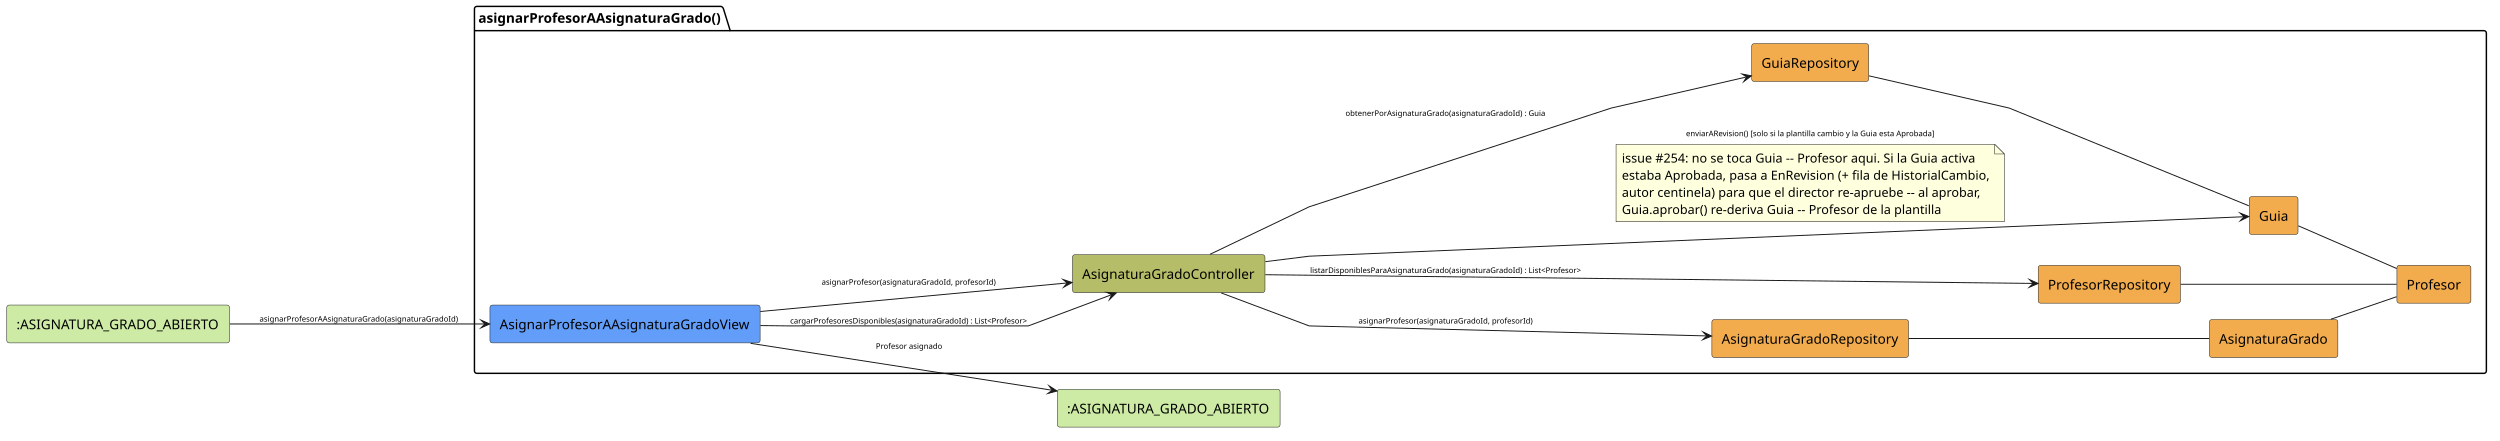
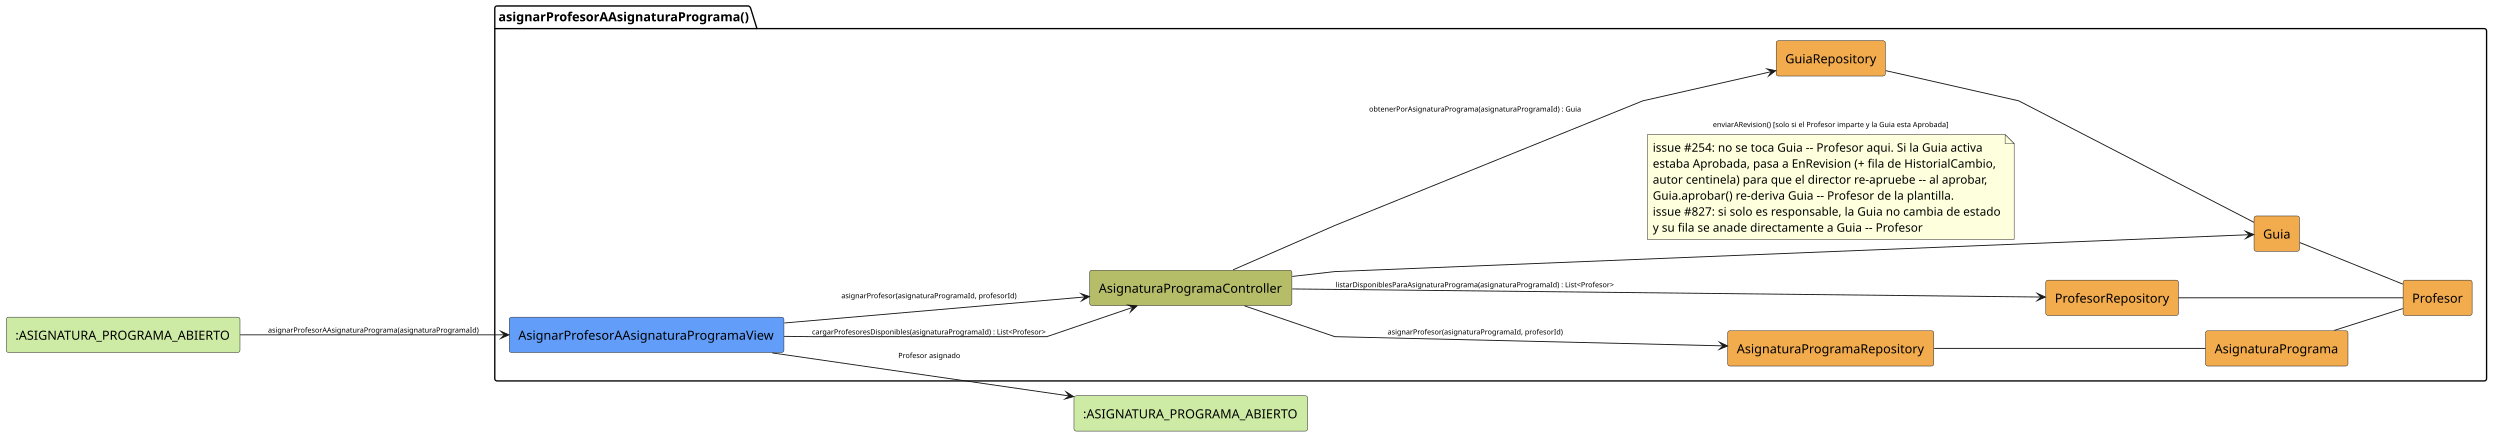
- <svg xmlns="http://www.w3.org/2000/svg" version="1.1" data-diagram-type="DESCRIPTION" style="width:2582px;height:455px;background:#FFFFFF;" width="2582px" height="455px" viewBox="0 0 2582 455" zoomAndPan="magnify" preserveAspectRatio="none" contentStyleType="text/css">
+ <svg xmlns="http://www.w3.org/2000/svg" version="1.1" data-diagram-type="DESCRIPTION" style="width:2767px;height:491px;background:#FFFFFF;" width="2767px" height="491px" viewBox="0 0 2767 491" zoomAndPan="magnify" preserveAspectRatio="none" contentStyleType="text/css">
  <defs />
  <g font-family="sans-serif" lengthAdjust="spacing">
-     <g class="cluster" data-qualified-name="asignarProfesorAAsignaturaGrado" id="ent0003" data-source-line="8">
-       <path d="M492.51,6.602 L744.669,6.602 A3.75,3.75 0 0 1 747.169,9.102 L754.169,31.67 L2565.43,31.67 A2.5,2.5 0 0 1 2567.93,34.17 L2567.93,383.102 A2.5,2.5 0 0 1 2565.43,385.602 L492.51,385.602 A2.5,2.5 0 0 1 490.01,383.102 L490.01,9.102 A2.5,2.5 0 0 1 492.51,6.602" style="stroke:#000;stroke-width:1.5;" fill="none" />
-       <line x1="490.01" y1="31.67" x2="754.169" y2="31.67" style="stroke:#000;stroke-width:1.5;" />
-       <text x="494.01" y="23.568" fill="#000" font-size="14" textLength="251.159" font-weight="700">asignarProfesorAAsignaturaGrado()</text>
+     <g class="cluster" data-qualified-name="asignarProfesorAAsignaturaPrograma" id="ent0003" data-source-line="8">
+       <path d="M550.12,6.602 L828.291,6.602 A3.75,3.75 0 0 1 830.791,9.102 L837.791,31.67 L2749.64,31.67 A2.5,2.5 0 0 1 2752.14,34.17 L2752.14,419.102 A2.5,2.5 0 0 1 2749.64,421.602 L550.12,421.602 A2.5,2.5 0 0 1 547.62,419.102 L547.62,9.102 A2.5,2.5 0 0 1 550.12,6.602" style="stroke:#000;stroke-width:1.5;" fill="none" />
+       <line x1="547.62" y1="31.67" x2="837.791" y2="31.67" style="stroke:#000;stroke-width:1.5;" />
+       <text x="551.62" y="23.568" fill="#000" font-size="14" textLength="277.171" font-weight="700">asignarProfesorAAsignaturaPrograma()</text>
    </g>
-     <g class="entity" data-qualified-name="asignarProfesorAAsignaturaGrado.AsignarProfesorAAsignaturaGradoView" id="ent0004" data-source-line="9">
-       <rect x="506.01" y="315.062" width="279.041" height="39.068" fill="#629EF9" style="stroke:#181818;stroke-width:0.5;" rx="2.5" ry="2.5" />
-       <text x="516.01" y="340.028" fill="#000" font-size="14" textLength="259.041">AsignarProfesorAAsignaturaGradoView</text>
+     <g class="entity" data-qualified-name="asignarProfesorAAsignaturaPrograma.AsignarProfesorAAsignaturaProgramaView" id="ent0004" data-source-line="9">
+       <rect x="563.62" y="351.062" width="304.045" height="39.068" fill="#629EF9" style="stroke:#181818;stroke-width:0.5;" rx="2.5" ry="2.5" />
+       <text x="573.62" y="376.028" fill="#000" font-size="14" textLength="284.045">AsignarProfesorAAsignaturaProgramaView</text>
    </g>
-     <g class="entity" data-qualified-name="asignarProfesorAAsignaturaGrado.AsignaturaGradoController" id="ent0005" data-source-line="10">
-       <rect x="1107.66" y="263.062" width="198.807" height="39.068" fill="#B5BD68" style="stroke:#181818;stroke-width:0.5;" rx="2.5" ry="2.5" />
-       <text x="1117.66" y="288.028" fill="#000" font-size="14" textLength="178.807">AsignaturaGradoController</text>
+     <g class="entity" data-qualified-name="asignarProfesorAAsignaturaPrograma.AsignaturaProgramaController" id="ent0005" data-source-line="10">
+       <rect x="1206.06" y="299.062" width="223.811" height="39.068" fill="#B5BD68" style="stroke:#181818;stroke-width:0.5;" rx="2.5" ry="2.5" />
+       <text x="1216.06" y="324.028" fill="#000" font-size="14" textLength="203.811">AsignaturaProgramaController</text>
    </g>
-     <g class="entity" data-qualified-name="asignarProfesorAAsignaturaGrado.AsignaturaGrado" id="ent0006" data-source-line="11">
-       <rect x="2281.91" y="330.062" width="132.63" height="39.068" fill="#F2AC4E" style="stroke:#181818;stroke-width:0.5;" rx="2.5" ry="2.5" />
-       <text x="2291.91" y="355.028" fill="#000" font-size="14" textLength="112.63">AsignaturaGrado</text>
+     <g class="entity" data-qualified-name="asignarProfesorAAsignaturaPrograma.AsignaturaPrograma" id="ent0006" data-source-line="11">
+       <rect x="2441.11" y="366.062" width="157.634" height="39.068" fill="#F2AC4E" style="stroke:#181818;stroke-width:0.5;" rx="2.5" ry="2.5" />
+       <text x="2451.11" y="391.028" fill="#000" font-size="14" textLength="137.634">AsignaturaPrograma</text>
    </g>
-     <g class="entity" data-qualified-name="asignarProfesorAAsignaturaGrado.AsignaturaGradoRepository" id="ent0007" data-source-line="12">
-       <rect x="1768.03" y="330.062" width="203.077" height="39.068" fill="#F2AC4E" style="stroke:#181818;stroke-width:0.5;" rx="2.5" ry="2.5" />
-       <text x="1778.03" y="355.028" fill="#000" font-size="14" textLength="183.077">AsignaturaGradoRepository</text>
+     <g class="entity" data-qualified-name="asignarProfesorAAsignaturaPrograma.AsignaturaProgramaRepository" id="ent0007" data-source-line="12">
+       <rect x="1912.23" y="366.062" width="228.081" height="39.068" fill="#F2AC4E" style="stroke:#181818;stroke-width:0.5;" rx="2.5" ry="2.5" />
+       <text x="1922.23" y="391.028" fill="#000" font-size="14" textLength="208.081">AsignaturaProgramaRepository</text>
    </g>
-     <g class="entity" data-qualified-name="asignarProfesorAAsignaturaGrado.Profesor" id="ent0008" data-source-line="13">
-       <rect x="2475.54" y="274.062" width="76.392" height="39.068" fill="#F2AC4E" style="stroke:#181818;stroke-width:0.5;" rx="2.5" ry="2.5" />
-       <text x="2485.54" y="299.028" fill="#000" font-size="14" textLength="56.392">Profesor</text>
+     <g class="entity" data-qualified-name="asignarProfesorAAsignaturaPrograma.Profesor" id="ent0008" data-source-line="13">
+       <rect x="2659.75" y="310.062" width="76.392" height="39.068" fill="#F2AC4E" style="stroke:#181818;stroke-width:0.5;" rx="2.5" ry="2.5" />
+       <text x="2669.75" y="335.028" fill="#000" font-size="14" textLength="56.392">Profesor</text>
    </g>
-     <g class="entity" data-qualified-name="asignarProfesorAAsignaturaGrado.ProfesorRepository" id="ent0009" data-source-line="14">
-       <rect x="2105.07" y="274.062" width="146.84" height="39.068" fill="#F2AC4E" style="stroke:#181818;stroke-width:0.5;" rx="2.5" ry="2.5" />
-       <text x="2115.07" y="299.028" fill="#000" font-size="14" textLength="126.84">ProfesorRepository</text>
+     <g class="entity" data-qualified-name="asignarProfesorAAsignaturaPrograma.ProfesorRepository" id="ent0009" data-source-line="14">
+       <rect x="2264.28" y="310.062" width="146.84" height="39.068" fill="#F2AC4E" style="stroke:#181818;stroke-width:0.5;" rx="2.5" ry="2.5" />
+       <text x="2274.28" y="335.028" fill="#000" font-size="14" textLength="126.84">ProfesorRepository</text>
    </g>
-     <g class="entity" data-qualified-name="asignarProfesorAAsignaturaGrado.Guia" id="ent0010" data-source-line="15">
-       <rect x="2323.07" y="203.062" width="50.31" height="39.068" fill="#F2AC4E" style="stroke:#181818;stroke-width:0.5;" rx="2.5" ry="2.5" />
-       <text x="2333.07" y="228.028" fill="#000" font-size="14" textLength="30.31">Guia</text>
+     <g class="entity" data-qualified-name="asignarProfesorAAsignaturaPrograma.Guia" id="ent0010" data-source-line="15">
+       <rect x="2494.78" y="239.062" width="50.31" height="39.068" fill="#F2AC4E" style="stroke:#181818;stroke-width:0.5;" rx="2.5" ry="2.5" />
+       <text x="2504.78" y="264.028" fill="#000" font-size="14" textLength="30.31">Guia</text>
    </g>
-     <g class="entity" data-qualified-name="asignarProfesorAAsignaturaGrado.GuiaRepository" id="ent0011" data-source-line="16">
-       <rect x="1809.19" y="45.062" width="120.758" height="39.068" fill="#F2AC4E" style="stroke:#181818;stroke-width:0.5;" rx="2.5" ry="2.5" />
-       <text x="1819.19" y="70.028" fill="#000" font-size="14" textLength="100.758">GuiaRepository</text>
+     <g class="entity" data-qualified-name="asignarProfesorAAsignaturaPrograma.GuiaRepository" id="ent0011" data-source-line="16">
+       <rect x="1965.9" y="45.062" width="120.758" height="39.068" fill="#F2AC4E" style="stroke:#181818;stroke-width:0.5;" rx="2.5" ry="2.5" />
+       <text x="1975.9" y="70.028" fill="#000" font-size="14" textLength="100.758">GuiaRepository</text>
    </g>
-     <g class="entity" data-qualified-name="AsignaturaGradoAbierto" id="ent0001" data-source-line="5">
-       <rect x="7" y="315.062" width="230.013" height="39.068" fill="#CDEBA5" style="stroke:#181818;stroke-width:0.5;" rx="2.5" ry="2.5" />
-       <text x="17" y="340.028" fill="#000" font-size="14" textLength="210.013">:ASIGNATURA_GRADO_ABIERTO</text>
+     <g class="entity" data-qualified-name="AsignaturaProgramaAbierto" id="ent0001" data-source-line="5">
+       <rect x="7" y="351.062" width="258.615" height="39.068" fill="#CDEBA5" style="stroke:#181818;stroke-width:0.5;" rx="2.5" ry="2.5" />
+       <text x="17" y="376.028" fill="#000" font-size="14" textLength="238.615">:ASIGNATURA_PROGRAMA_ABIERTO</text>
    </g>
-     <g class="entity" data-qualified-name="AsignaturaGradoAbiertoSalida" id="ent0002" data-source-line="6">
-       <rect x="1092.05" y="402.062" width="230.013" height="39.068" fill="#CDEBA5" style="stroke:#181818;stroke-width:0.5;" rx="2.5" ry="2.5" />
-       <text x="1102.05" y="427.028" fill="#000" font-size="14" textLength="210.013">:ASIGNATURA_GRADO_ABIERTO</text>
+     <g class="entity" data-qualified-name="AsignaturaProgramaAbiertoSalida" id="ent0002" data-source-line="6">
+       <rect x="1188.66" y="438.062" width="258.615" height="39.068" fill="#CDEBA5" style="stroke:#181818;stroke-width:0.5;" rx="2.5" ry="2.5" />
+       <text x="1198.66" y="463.028" fill="#000" font-size="14" textLength="238.615">:ASIGNATURA_PROGRAMA_ABIERTO</text>
    </g>
    <g class="link" data-entity-1="ent0001" data-entity-2="ent0004" id="lnk12" data-source-line="19" data-link-type="dependency">
-       <path d="M237.46,334.602 C316.47,334.602 416.97,334.602 500.77,334.602" style="stroke:#181818;stroke-width:1;" fill="none" id="AsignaturaGradoAbierto-to-AsignarProfesorAAsignaturaGradoView" />
-       <polygon points="505.77,334.602,496.77,330.602,500.77,334.602,496.77,338.602,505.77,334.602" fill="#181818" style="stroke:#181818;stroke-width:1;stroke-linejoin:miter;stroke-miterlimit:10;" />
-       <text x="268.01" y="332.154" fill="#000" font-size="8" textLength="205.901">asignarProfesorAAsignaturaGrado(asignaturaGradoId)</text>
+       <path d="M265.79,370.602 C353.76,370.602 465.77,370.602 558.26,370.602" style="stroke:#181818;stroke-width:1;" fill="none" id="AsignaturaProgramaAbierto-to-AsignarProfesorAAsignaturaProgramaView" />
+       <polygon points="563.26,370.602,554.26,366.602,558.26,370.602,554.26,374.602,563.26,370.602" fill="#181818" style="stroke:#181818;stroke-width:1;stroke-linejoin:miter;stroke-miterlimit:10;" />
+       <text x="296.62" y="368.154" fill="#000" font-size="8" textLength="234.477">asignarProfesorAAsignaturaPrograma(asignaturaProgramaId)</text>
    </g>
    <g class="link" data-entity-1="ent0004" data-entity-2="ent0005" id="lnk13" data-source-line="21" data-link-type="dependency">
-       <path d="M785.31,336.242 C802.99,336.452 815.05,336.602 815.05,336.602 C815.05,336.602 1062.05,336.602 1062.05,336.602 C1062.05,336.602 1107.148,319.687 1148.168,304.307" style="stroke:#181818;stroke-width:1;" fill="none" id="AsignarProfesorAAsignaturaGradoView-to-AsignaturaGradoController" />
-       <polygon points="1152.85,302.552,1143.019,301.966,1148.168,304.307,1145.827,309.457,1152.85,302.552" fill="#181818" style="stroke:#181818;stroke-width:1;stroke-linejoin:miter;stroke-miterlimit:10;" />
-       <text x="816.05" y="334.154" fill="#000" font-size="8" textLength="245.565">cargarProfesoresDisponibles(asignaturaGradoId) : List&lt;Profesor&gt;</text>
+       <path d="M867.77,372.272 C885.63,372.462 897.66,372.602 897.66,372.602 C897.66,372.602 1158.66,372.602 1158.66,372.602 C1158.66,372.602 1208.638,355.546 1253.738,340.166" style="stroke:#181818;stroke-width:1;" fill="none" id="AsignarProfesorAAsignaturaProgramaView-to-AsignaturaProgramaController" />
+       <polygon points="1258.47,338.552,1248.661,337.671,1253.738,340.166,1251.243,345.243,1258.47,338.552" fill="#181818" style="stroke:#181818;stroke-width:1;stroke-linejoin:miter;stroke-miterlimit:10;" />
+       <text x="898.66" y="370.154" fill="#000" font-size="8" textLength="259.853">cargarProfesoresDisponibles(asignaturaProgramaId) : List&lt;Profesor&gt;</text>
    </g>
    <g class="link" data-entity-1="ent0004" data-entity-2="ent0005" id="lnk15" data-source-line="25" data-link-type="dependency">
-       <path d="M785.2,321.712 C885.21,312.412 1012.811,300.555 1102.231,292.245" style="stroke:#181818;stroke-width:1;" fill="none" id="AsignarProfesorAAsignaturaGradoView-to-AsignaturaGradoController-1" />
-       <polygon points="1107.21,291.782,1097.878,288.632,1102.231,292.245,1098.619,296.598,1107.21,291.782" fill="#181818" style="stroke:#181818;stroke-width:1;stroke-linejoin:miter;stroke-miterlimit:10;" />
-       <text x="848.55" y="294.094" fill="#000" font-size="8" textLength="180.59">asignarProfesor(asignaturaGradoId, profesorId)</text>
+       <path d="M868.13,357.472 C973.2,348.372 1105.809,336.883 1200.819,328.663" style="stroke:#181818;stroke-width:1;" fill="none" id="AsignarProfesorAAsignaturaProgramaView-to-AsignaturaProgramaController-1" />
+       <polygon points="1205.8,328.232,1196.489,325.023,1200.819,328.663,1197.178,332.993,1205.8,328.232" fill="#181818" style="stroke:#181818;stroke-width:1;stroke-linejoin:miter;stroke-miterlimit:10;" />
+       <text x="931.16" y="330.094" fill="#000" font-size="8" textLength="194.878">asignarProfesor(asignaturaProgramaId, profesorId)</text>
    </g>
    <g class="link" data-entity-1="ent0005" data-entity-2="ent0009" id="lnk14" data-source-line="23" data-link-type="dependency">
-       <path d="M1306.8,283.722 C1502,285.932 1928.18,290.765 2099.88,292.715" style="stroke:#181818;stroke-width:1;" fill="none" id="AsignaturaGradoController-to-ProfesorRepository" />
-       <polygon points="2104.88,292.772,2095.926,288.67,2099.88,292.715,2095.835,296.67,2104.88,292.772" fill="#181818" style="stroke:#181818;stroke-width:1;stroke-linejoin:miter;stroke-miterlimit:10;" />
-       <text x="1353.07" y="281.954" fill="#000" font-size="8" textLength="280.773">listarDisponiblesParaAsignaturaGrado(asignaturaGradoId) : List&lt;Profesor&gt;</text>
+       <path d="M1430.31,319.802 C1639.97,322.072 2083.05,326.858 2258.81,328.758" style="stroke:#181818;stroke-width:1;" fill="none" id="AsignaturaProgramaController-to-ProfesorRepository" />
+       <polygon points="2263.81,328.812,2254.854,324.715,2258.81,328.758,2254.767,332.714,2263.81,328.812" fill="#181818" style="stroke:#181818;stroke-width:1;stroke-linejoin:miter;stroke-miterlimit:10;" />
+       <text x="1478.28" y="317.954" fill="#000" font-size="8" textLength="309.348">listarDisponiblesParaAsignaturaPrograma(asignaturaProgramaId) : List&lt;Profesor&gt;</text>
    </g>
    <g class="link" data-entity-1="ent0005" data-entity-2="ent0007" id="lnk16" data-source-line="27" data-link-type="dependency">
-       <path d="M1261.27,302.552 C1302.3,317.932 1352.07,336.602 1352.07,336.602 C1352.07,336.602 1612.442,343.156 1762.752,346.936" style="stroke:#181818;stroke-width:1;" fill="none" id="AsignaturaGradoController-to-AsignaturaGradoRepository" />
-       <polygon points="1767.75,347.062,1758.853,342.837,1762.752,346.936,1758.652,350.834,1767.75,347.062" fill="#181818" style="stroke:#181818;stroke-width:1;stroke-linejoin:miter;stroke-miterlimit:10;" />
-       <text x="1403.07" y="334.154" fill="#000" font-size="8" textLength="180.59">asignarProfesor(asignaturaGradoId, profesorId)</text>
+       <path d="M1377.47,338.552 C1422.56,353.932 1477.28,372.602 1477.28,372.602 C1477.28,372.602 1746.601,378.983 1907.061,382.793" style="stroke:#181818;stroke-width:1;" fill="none" id="AsignaturaProgramaController-to-AsignaturaProgramaRepository" />
+       <polygon points="1912.06,382.912,1903.157,378.699,1907.061,382.793,1902.968,386.697,1912.06,382.912" fill="#181818" style="stroke:#181818;stroke-width:1;stroke-linejoin:miter;stroke-miterlimit:10;" />
+       <text x="1535.78" y="370.154" fill="#000" font-size="8" textLength="194.878">asignarProfesor(asignaturaProgramaId, profesorId)</text>
    </g>
    <g class="link" data-entity-1="ent0005" data-entity-2="ent0011" id="lnk17" data-source-line="29" data-link-type="dependency">
-       <path d="M1249.71,262.642 C1292.24,242.262 1352.07,213.602 1352.07,213.602 C1352.07,213.602 1664.07,111.602 1664.07,111.602 C1664.07,111.602 1743.637,93.312 1803.997,79.442" style="stroke:#181818;stroke-width:1;" fill="none" id="AsignaturaGradoController-to-GuiaRepository" />
-       <polygon points="1808.87,78.322,1799.203,76.439,1803.997,79.442,1800.994,84.236,1808.87,78.322" fill="#181818" style="stroke:#181818;stroke-width:1;stroke-linejoin:miter;stroke-miterlimit:10;" />
-       <text x="1389.57" y="119.754" fill="#000" font-size="8" textLength="207.053">obtenerPorAsignaturaGrado(asignaturaGradoId) : Guia</text>
+       <path d="M1364.76,298.642 C1411.51,278.262 1477.28,249.602 1477.28,249.602 C1477.28,249.602 1818.28,111.602 1818.28,111.602 C1818.28,111.602 1899.394,93.179 1960.524,79.299" style="stroke:#181818;stroke-width:1;" fill="none" id="AsignaturaProgramaController-to-GuiaRepository" />
+       <polygon points="1965.4,78.192,1955.738,76.284,1960.524,79.299,1957.509,84.085,1965.4,78.192" fill="#181818" style="stroke:#181818;stroke-width:1;stroke-linejoin:miter;stroke-miterlimit:10;" />
+       <text x="1515.28" y="123.504" fill="#000" font-size="8" textLength="235.629">obtenerPorAsignaturaPrograma(asignaturaProgramaId) : Guia</text>
    </g>
    <g class="link" data-entity-1="ent0005" data-entity-2="ent0010" id="lnk18" data-source-line="31" data-link-type="dependency">
-       <path d="M1306.9,270.242 C1332.03,267.102 1352.07,264.602 1352.07,264.602 C1352.07,264.602 2164.384,230.313 2317.624,223.843" style="stroke:#181818;stroke-width:1;" fill="none" id="AsignaturaGradoController-to-Guia" />
-       <polygon points="2322.62,223.632,2313.459,220.015,2317.624,223.843,2313.797,228.008,2322.62,223.632" fill="#181818" style="stroke:#181818;stroke-width:1;stroke-linejoin:miter;stroke-miterlimit:10;" />
-       <text x="1741.26" y="140.664" fill="#000" font-size="8" textLength="256.949">enviarARevision() [solo si la plantilla cambio y la Guia esta Aprobada]</text>
-       <path d="M1669.07,149.008 L1669.07,229.008 L2070.07,229.008 L2070.07,159.008 L2060.07,149.008 L1669.07,149.008" style="stroke:#181818;stroke-width:0.5;" fill="#FEFFDD" />
-       <path d="M2060.07,149.008 L2060.07,159.008 L2070.07,159.008 L2060.07,149.008" style="stroke:#181818;stroke-width:0.5;" fill="#FEFFDD" />
-       <text x="1675.07" y="167.905" fill="#000" font-size="13" textLength="365.274">issue #254: no se toca Guia -- Profesor aqui. Si la Guia activa</text>
-       <text x="1675.07" y="185.611" fill="#000" font-size="13" textLength="380.328">estaba Aprobada, pasa a EnRevision (+ fila de HistorialCambio,</text>
-       <text x="1675.07" y="203.317" fill="#000" font-size="13" textLength="373.373">autor centinela) para que el director re-apruebe -- al aprobar,</text>
-       <text x="1675.07" y="221.023" fill="#000" font-size="13" textLength="330.681">Guia.aprobar() re-deriva Guia -- Profesor de la plantilla</text>
+       <path d="M1430.21,305.952 C1456.61,302.952 1477.28,300.602 1477.28,300.602 C1477.28,300.602 2332.394,266.124 2489.464,259.784" style="stroke:#181818;stroke-width:1;" fill="none" id="AsignaturaProgramaController-to-Guia" />
+       <polygon points="2494.46,259.582,2485.306,255.948,2489.464,259.784,2485.629,263.942,2494.46,259.582" fill="#181818" style="stroke:#181818;stroke-width:1;stroke-linejoin:miter;stroke-miterlimit:10;" />
+       <text x="1895.789" y="140.664" fill="#000" font-size="8" textLength="261.237">enviarARevision() [solo si el Profesor imparte y la Guia esta Aprobada]</text>
+       <path d="M1823.28,149.008 L1823.28,265.008 L2229.28,265.008 L2229.28,159.008 L2219.28,149.008 L1823.28,149.008" style="stroke:#181818;stroke-width:0.5;" fill="#FEFFDD" />
+       <path d="M2219.28,149.008 L2219.28,159.008 L2229.28,159.008 L2219.28,149.008" style="stroke:#181818;stroke-width:0.5;" fill="#FEFFDD" />
+       <text x="1829.28" y="167.905" fill="#000" font-size="13" textLength="365.274">issue #254: no se toca Guia -- Profesor aqui. Si la Guia activa</text>
+       <text x="1829.28" y="185.611" fill="#000" font-size="13" textLength="380.328">estaba Aprobada, pasa a EnRevision (+ fila de HistorialCambio,</text>
+       <text x="1829.28" y="203.317" fill="#000" font-size="13" textLength="373.373">autor centinela) para que el director re-apruebe -- al aprobar,</text>
+       <text x="1829.28" y="221.023" fill="#000" font-size="13" textLength="334.165">Guia.aprobar() re-deriva Guia -- Profesor de la plantilla.</text>
+       <text x="1829.28" y="238.729" fill="#000" font-size="13" textLength="385.255">issue #827: si solo es responsable, la Guia no cambia de estado</text>
+       <text x="1829.28" y="256.435" fill="#000" font-size="13" textLength="299.286">y su fila se anade directamente a Guia -- Profesor</text>
    </g>
-     <g class="link" data-entity-1="ent0009" data-entity-2="ent0008" id="lnk19" data-source-line="40" data-link-type="association">
-       <path d="M2252.21,293.602 C2320.96,293.602 2421.38,293.602 2475.26,293.602" style="stroke:#181818;stroke-width:1;" fill="none" id="ProfesorRepository-Profesor" />
+     <g class="link" data-entity-1="ent0009" data-entity-2="ent0008" id="lnk19" data-source-line="42" data-link-type="association">
+       <path d="M2411.19,329.602 C2486.43,329.602 2601.13,329.602 2659.7,329.602" style="stroke:#181818;stroke-width:1;" fill="none" id="ProfesorRepository-Profesor" />
    </g>
-     <g class="link" data-entity-1="ent0007" data-entity-2="ent0006" id="lnk20" data-source-line="41" data-link-type="association">
-       <path d="M1971.36,349.602 C2064.94,349.602 2201.51,349.602 2281.68,349.602" style="stroke:#181818;stroke-width:1;" fill="none" id="AsignaturaGradoRepository-AsignaturaGrado" />
+     <g class="link" data-entity-1="ent0007" data-entity-2="ent0006" id="lnk20" data-source-line="43" data-link-type="association">
+       <path d="M2140.69,385.602 C2232.71,385.602 2360.03,385.602 2440.93,385.602" style="stroke:#181818;stroke-width:1;" fill="none" id="AsignaturaProgramaRepository-AsignaturaPrograma" />
    </g>
-     <g class="link" data-entity-1="ent0011" data-entity-2="ent0010" id="lnk21" data-source-line="42" data-link-type="association">
-       <path d="M1930.27,78.322 C1990.63,92.192 2075.07,111.602 2075.07,111.602 C2075.07,111.602 2255.6,185.232 2322.59,212.552" style="stroke:#181818;stroke-width:1;" fill="none" id="GuiaRepository-Guia" />
+     <g class="link" data-entity-1="ent0011" data-entity-2="ent0010" id="lnk21" data-source-line="44" data-link-type="association">
+       <path d="M2087.15,78.192 C2148.28,92.072 2234.28,111.602 2234.28,111.602 C2234.28,111.602 2425.82,210.512 2494.66,246.062" style="stroke:#181818;stroke-width:1;" fill="none" id="GuiaRepository-Guia" />
    </g>
-     <g class="link" data-entity-1="ent0006" data-entity-2="ent0008" id="lnk22" data-source-line="43" data-link-type="association">
-       <path d="M2407.33,329.692 C2429.91,321.962 2455.13,313.332 2475.23,306.442" style="stroke:#181818;stroke-width:1;" fill="none" id="AsignaturaGrado-Profesor" />
+     <g class="link" data-entity-1="ent0006" data-entity-2="ent0008" id="lnk22" data-source-line="45" data-link-type="association">
+       <path d="M2583.48,365.692 C2608.88,357.622 2637.37,348.552 2659.44,341.532" style="stroke:#181818;stroke-width:1;" fill="none" id="AsignaturaPrograma-Profesor" />
    </g>
-     <g class="link" data-entity-1="ent0010" data-entity-2="ent0008" id="lnk23" data-source-line="44" data-link-type="association">
-       <path d="M2373.7,233.232 C2400.61,244.912 2444.14,263.812 2475.33,277.362" style="stroke:#181818;stroke-width:1;" fill="none" id="Guia-Profesor" />
+     <g class="link" data-entity-1="ent0010" data-entity-2="ent0008" id="lnk23" data-source-line="46" data-link-type="association">
+       <path d="M2545.41,268.472 C2574.97,280.392 2625.02,300.582 2659.46,314.482" style="stroke:#181818;stroke-width:1;" fill="none" id="Guia-Profesor" />
    </g>
-     <g class="link" data-entity-1="ent0004" data-entity-2="ent0002" id="lnk24" data-source-line="46" data-link-type="dependency">
-       <path d="M775.25,354.612 C870.77,369.462 994.889,388.764 1086.789,403.054" style="stroke:#181818;stroke-width:1;" fill="none" id="AsignarProfesorAAsignaturaGradoView-to-AsignaturaGradoAbiertoSalida" />
-       <polygon points="1091.73,403.822,1083.451,398.487,1086.789,403.054,1082.222,406.392,1091.73,403.822" fill="#181818" style="stroke:#181818;stroke-width:1;stroke-linejoin:miter;stroke-miterlimit:10;" />
-       <text x="904.55" y="360.294" fill="#000" font-size="8" textLength="68.799">Profesor asignado</text>
+     <g class="link" data-entity-1="ent0004" data-entity-2="ent0002" id="lnk24" data-source-line="48" data-link-type="dependency">
+       <path d="M854.74,390.612 C955.15,405.162 1085.152,424.005 1183.312,438.225" style="stroke:#181818;stroke-width:1;" fill="none" id="AsignarProfesorAAsignaturaProgramaView-to-AsignaturaProgramaAbiertoSalida" />
+       <polygon points="1188.26,438.942,1179.926,433.693,1183.312,438.225,1178.78,441.61,1188.26,438.942" fill="#181818" style="stroke:#181818;stroke-width:1;stroke-linejoin:miter;stroke-miterlimit:10;" />
+       <text x="994.16" y="396.294" fill="#000" font-size="8" textLength="68.799">Profesor asignado</text>
    </g>
  </g>
</svg>
